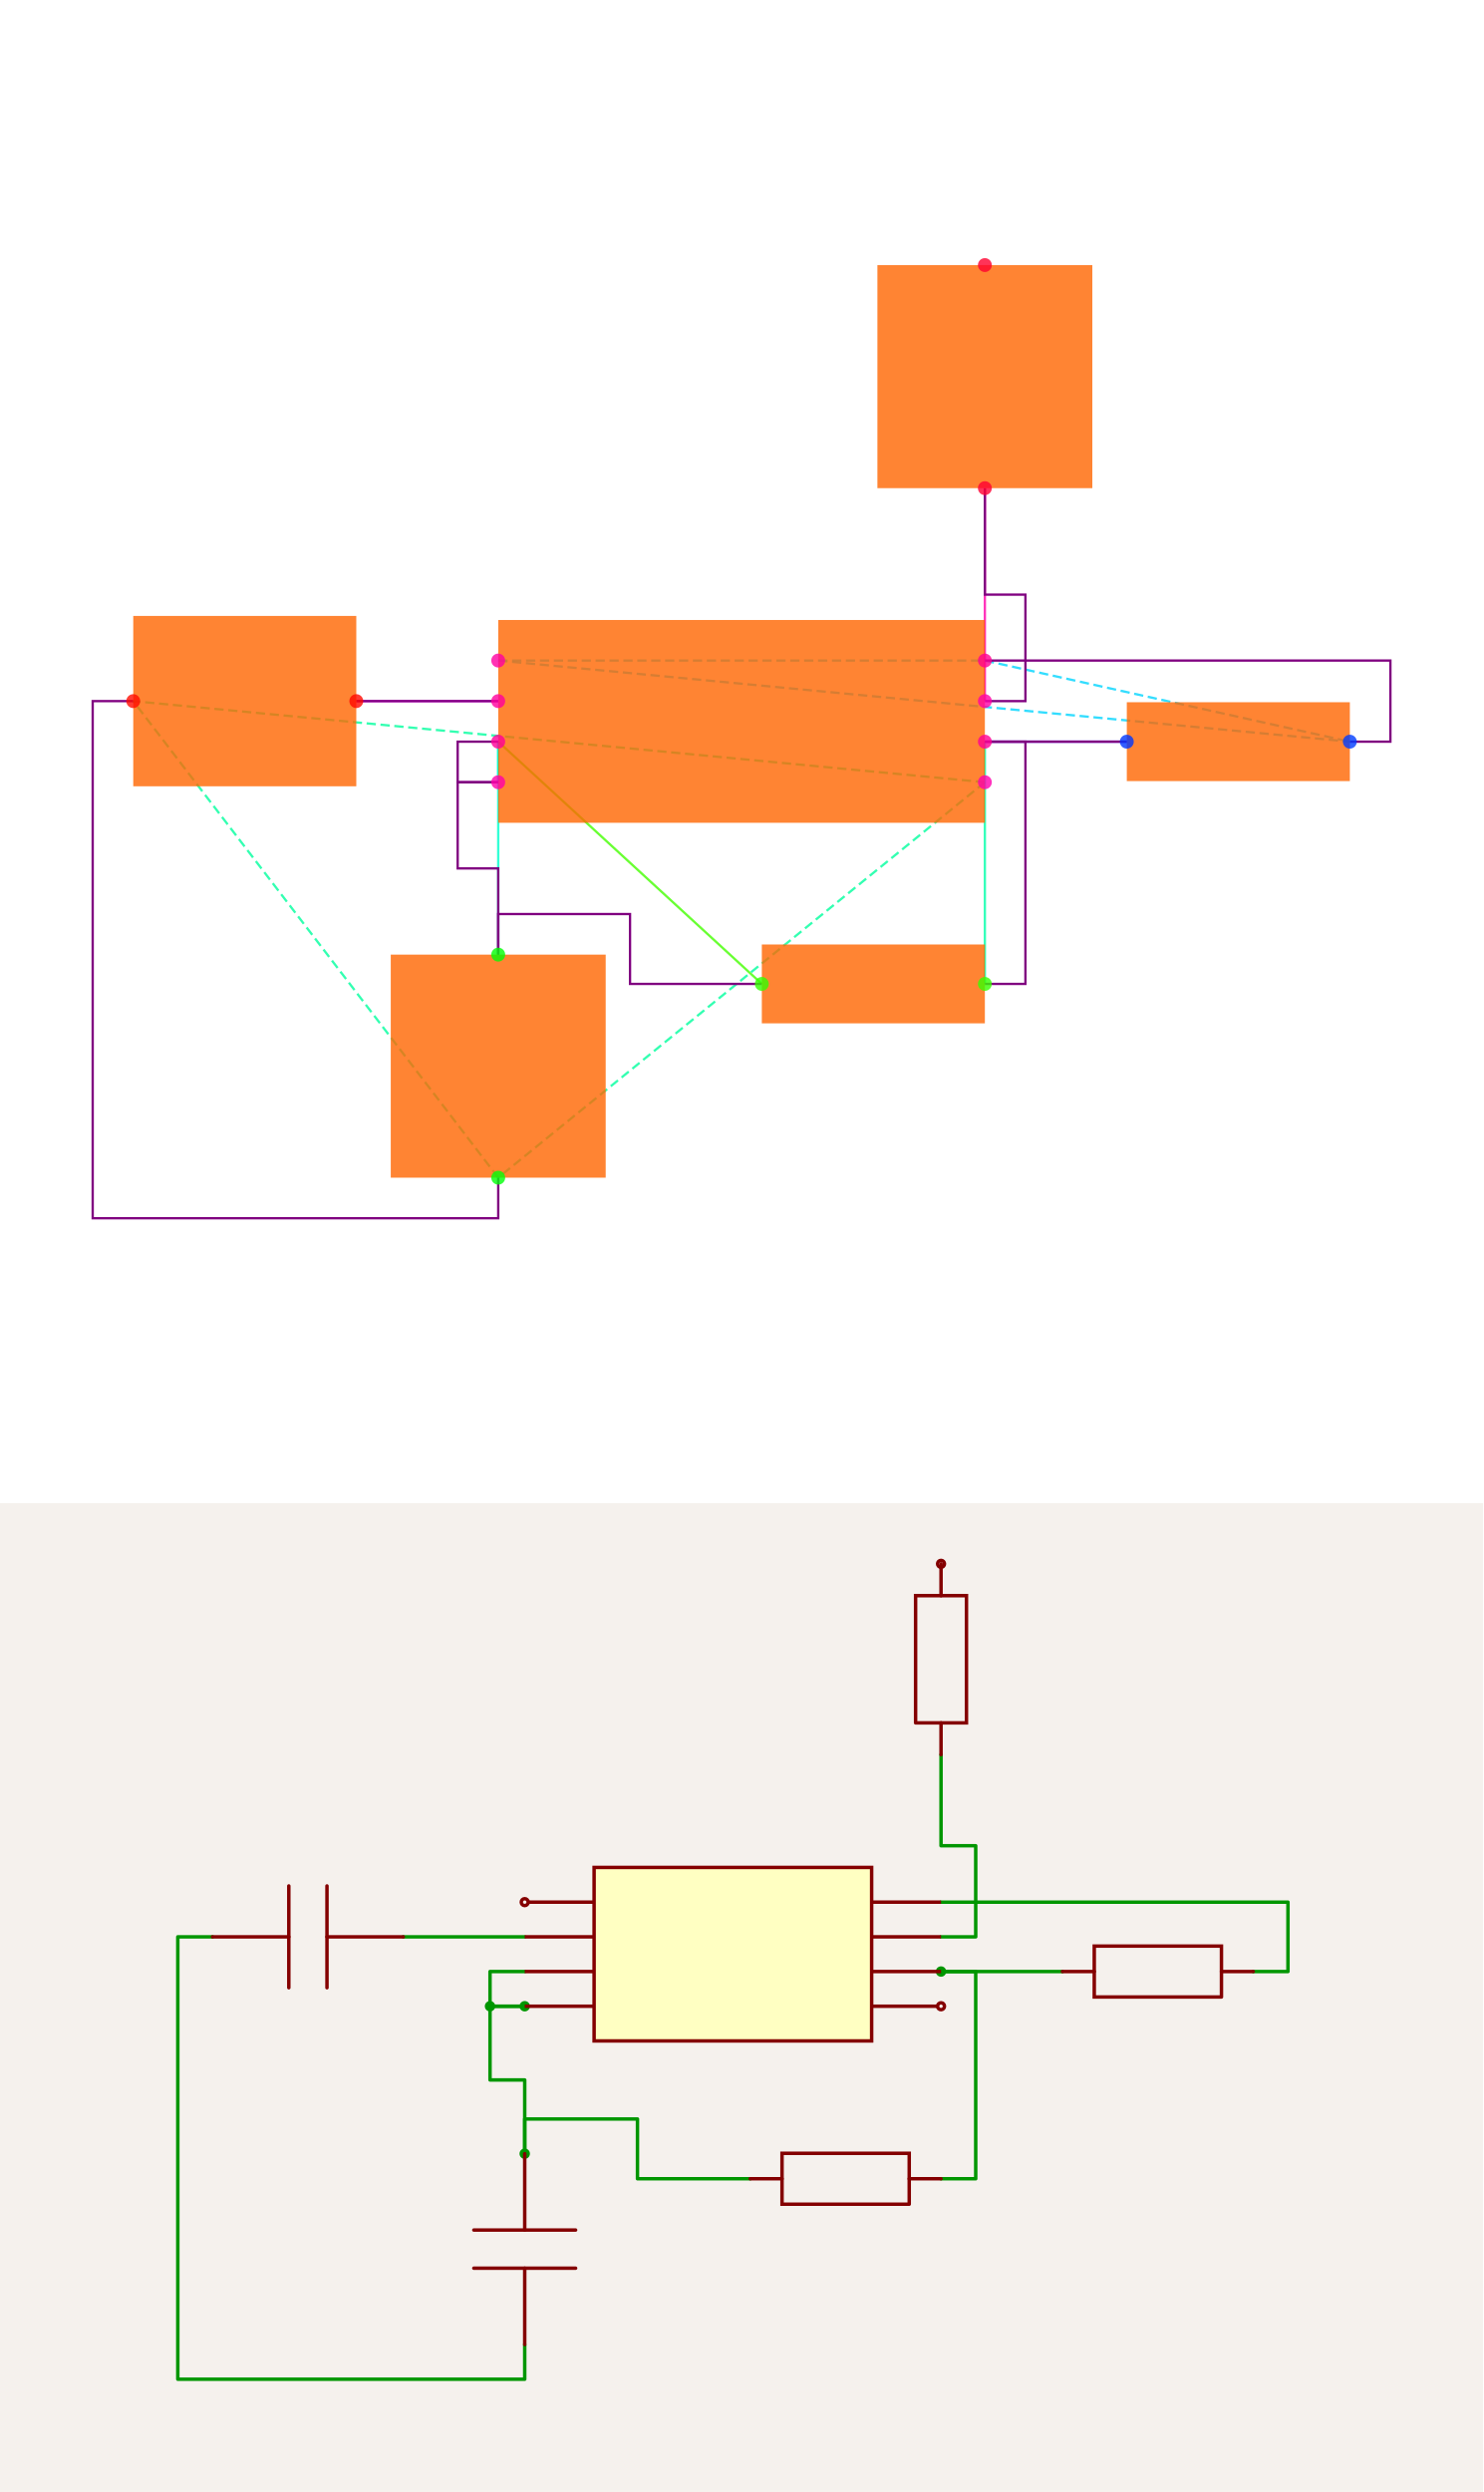
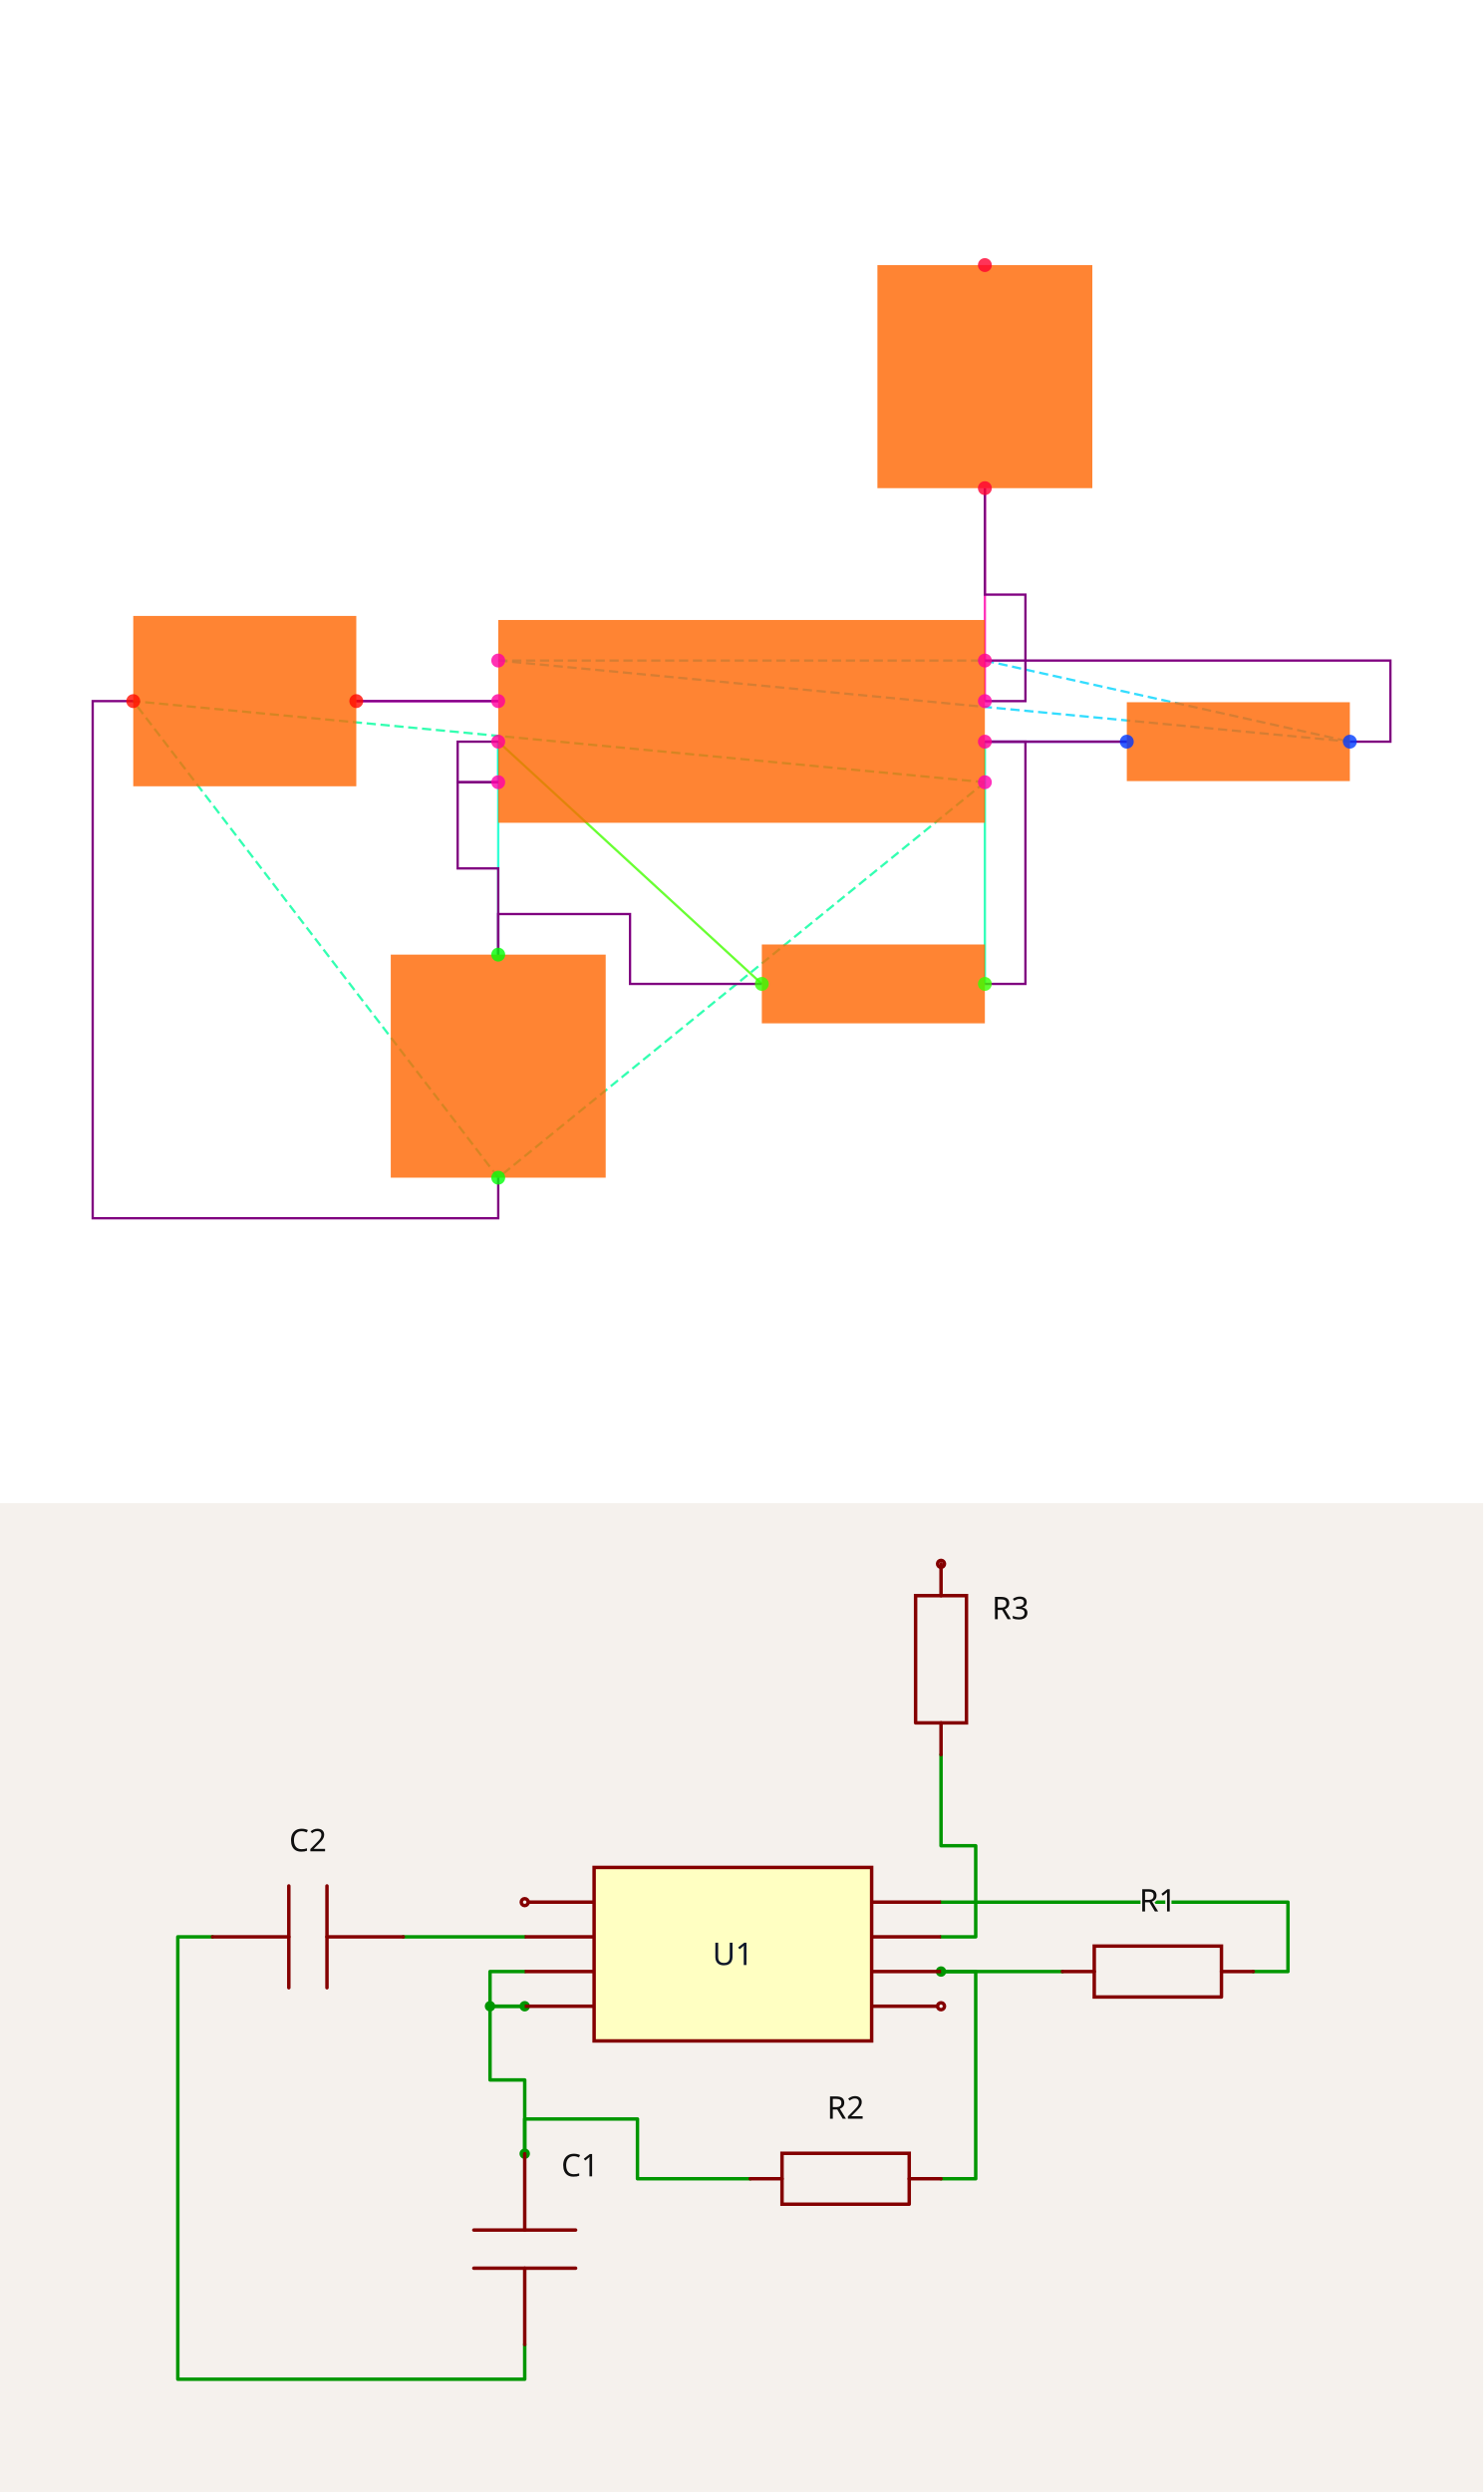
<svg xmlns="http://www.w3.org/2000/svg" width="1200" height="2016" viewBox="0 0 1200 2016" role="img" aria-label="Solver debug visualization on top and Circuit JSON schematic on the bottom">
  <g transform="translate(0, 0) scale(1.875, 1.875) translate(0, 0)">
    <rect width="100%" height="100%" fill="white" />
    <g>
      <polyline data-points="-1.2000000000000002,0.10000000000000003 -1.9000000000000004,0.10000000000000002" data-type="line" data-label="" points="215,302.5 153.75,302.5" fill="none" stroke="hsl(296, 100%, 50%, 0.8)" stroke-width="1px" />
    </g>
    <g>
      <polyline data-points="-1.2000000000000002,-0.09999999999999998 -1.2000000000000002,-0.30000000000000004" data-type="line" data-label="" points="215,320 215,337.5" fill="none" stroke="hsl(168, 100%, 50%, 0.8)" stroke-width="1px" />
    </g>
    <g>
      <polyline data-points="1.9000000000000004,-0.10000000000000002 1.2000000000000002,-0.10000000000000003" data-type="line" data-label="" points="486.25,320 425,320" fill="none" stroke="hsl(248, 100%, 50%, 0.8)" stroke-width="1px" />
    </g>
    <g>
      <polyline data-points="1.2000000000000002,-0.10000000000000003 1.2000000000000002,-1.2944553500000002" data-type="line" data-label="" points="425,320 425,424.515" fill="none" stroke="hsl(160, 100%, 50%, 0.8)" stroke-width="1px" />
    </g>
    <g>
      <polyline data-points="0.10000000000000009,-1.2944553500000002 -1.2000000000000002,-0.09999999999999998" data-type="line" data-label="" points="328.75,424.515 215,320" fill="none" stroke="hsl(104, 100%, 50%, 0.8)" stroke-width="1px" />
    </g>
    <g>
      <polyline data-points="-1.2000000000000002,-0.09999999999999998 -1.2000000000000002,-1.1500000000000001" data-type="line" data-label="" points="215,320 215,411.875" fill="none" stroke="hsl(168, 100%, 50%, 0.8)" stroke-width="1px" />
    </g>
    <g>
      <polyline data-points="1.2000000000000002,0.09999999999999998 1.2000000000000002,1.1500000000000001" data-type="line" data-label="" points="425,302.5 425,210.625" fill="none" stroke="hsl(320, 100%, 50%, 0.8)" stroke-width="1px" />
    </g>
    <g>
      <polyline data-points="1.2000000000000002,-0.30000000000000004 -1.2000000000000002,-2.25" data-type="line" data-label="" points="425,337.5 215,508.125" fill="none" stroke="hsl(157, 100%, 50%, 0.8)" stroke-width="1px" stroke-dasharray="4 2" />
    </g>
    <g>
      <polyline data-points="1.2000000000000002,-0.30000000000000004 -3,0.10000000000000016" data-type="line" data-label="" points="425,337.5 57.5,302.5" fill="none" stroke="hsl(157, 100%, 50%, 0.8)" stroke-width="1px" stroke-dasharray="4 2" />
    </g>
    <g>
      <polyline data-points="-1.2000000000000002,-2.25 -3,0.10000000000000016" data-type="line" data-label="" points="215,508.125 57.5,302.5" fill="none" stroke="hsl(157, 100%, 50%, 0.8)" stroke-width="1px" stroke-dasharray="4 2" />
    </g>
    <g>
      <polyline data-points="-1.2000000000000002,0.30000000000000004 1.2000000000000002,0.30000000000000004" data-type="line" data-label="" points="215,285 425,285" fill="none" stroke="hsl(190, 100%, 50%, 0.8)" stroke-width="1px" stroke-dasharray="4 2" />
    </g>
    <g>
      <polyline data-points="-1.2000000000000002,0.30000000000000004 3,-0.10000000000000016" data-type="line" data-label="" points="215,285 582.5,320" fill="none" stroke="hsl(190, 100%, 50%, 0.8)" stroke-width="1px" stroke-dasharray="4 2" />
    </g>
    <g>
      <polyline data-points="1.2000000000000002,0.30000000000000004 3,-0.10000000000000016" data-type="line" data-label="" points="425,285 582.5,320" fill="none" stroke="hsl(190, 100%, 50%, 0.8)" stroke-width="1px" stroke-dasharray="4 2" />
    </g>
    <g>
      <polyline data-points="-1.2000000000000002,0.10000000000000003 -1.9000000000000004,0.10000000000000002" data-type="line" data-label="" points="215,302.5 153.75,302.5" fill="none" stroke="purple" stroke-width="1px" />
    </g>
    <g>
      <polyline data-points="-1.2000000000000002,-0.30000000000000004 -1.4000000000000001,-0.30000000000000004 -1.4000000000000001,-0.7250000000000001 -1.2000000000000002,-0.7250000000000001 -1.2000000000000002,-1.1500000000000001" data-type="line" data-label="" points="215,337.5 197.5,337.5 197.5,374.688 215,374.688 215,411.875" fill="none" stroke="purple" stroke-width="1px" />
    </g>
    <g>
      <polyline data-points="-1.2000000000000002,-0.09999999999999998 -1.4000000000000001,-0.09999999999999998 -1.4000000000000001,-0.30000000000000004 -1.2000000000000002,-0.30000000000000004" data-type="line" data-label="" points="215,320 197.5,320 197.5,337.5 215,337.5" fill="none" stroke="purple" stroke-width="1px" />
    </g>
    <g>
      <polyline data-points="0.09999999999999987,-1.2944553500000002 -0.55,-1.2944553500000002 -0.55,-0.9500000000000002 -1.2000000000000002,-0.9500000000000002 -1.2000000000000002,-1.1500000000000001" data-type="line" data-label="" points="328.75,424.515 271.875,424.515 271.875,394.375 215,394.375 215,411.875" fill="none" stroke="purple" stroke-width="1px" />
    </g>
    <g>
      <polyline data-points="1.2000000000000002,-0.10000000000000003 1.9000000000000004,-0.10000000000000002" data-type="line" data-label="" points="425,320 486.25,320" fill="none" stroke="purple" stroke-width="1px" />
    </g>
    <g>
      <polyline data-points="1.2000000000000002,-1.2944553500000002 1.4000000000000001,-1.2944553500000002 1.4000000000000001,-0.10000000000000003 1.2000000000000002,-0.10000000000000003" data-type="line" data-label="" points="425,424.515 442.5,424.515 442.5,320 425,320" fill="none" stroke="purple" stroke-width="1px" />
    </g>
    <g>
      <polyline data-points="1.2000000000000002,0.09999999999999998 1.4000000000000001,0.09999999999999998 1.4000000000000001,0.625 1.2000000000000002,0.625 1.2000000000000002,1.1500000000000001" data-type="line" data-label="" points="425,302.5 442.5,302.5 442.5,256.562 425,256.562 425,210.625" fill="none" stroke="purple" stroke-width="1px" />
    </g>
    <g>
      <polyline data-points="1.2000000000000002,0.30000000000000004 3.2,0.30000000000000004 3.2,-0.10000000000000016 3,-0.10000000000000016" data-type="line" data-label="" points="425,285 600,285 600,320 582.5,320" fill="none" stroke="purple" stroke-width="1px" />
    </g>
    <g>
      <polyline data-points="-1.2000000000000002,-2.25 -1.2000000000000002,-2.45 -3.2,-2.45 -3.2,0.10000000000000016 -3,0.10000000000000016" data-type="line" data-label="" points="215,508.125 215,525.625 40,525.625 40,302.5 57.5,302.5" fill="none" stroke="purple" stroke-width="1px" />
    </g>
    <g>
      <rect data-type="rect" data-label="schematic_component_0" data-x="0" data-y="0" x="215" y="267.5" width="210" height="87.5" fill="hsl(24, 100%, 50%, 0.8)" stroke="black" stroke-width="0.011" />
    </g>
    <g>
      <rect data-type="rect" data-label="schematic_component_1" data-x="2.45" data-y="-0.10000000000000009" x="486.25" y="302.985" width="96.25" height="34.03" fill="hsl(24, 100%, 50%, 0.8)" stroke="black" stroke-width="0.011" />
    </g>
    <g>
      <rect data-type="rect" data-label="schematic_component_2" data-x="0.6500000000000001" data-y="-1.2944553500000002" x="328.75" y="407.5" width="96.25" height="34.03" fill="hsl(24, 100%, 50%, 0.8)" stroke="black" stroke-width="0.011" />
    </g>
    <g>
      <rect data-type="rect" data-label="schematic_component_3" data-x="-1.2000000000000002" data-y="-1.7000000000000002" x="168.625" y="411.875" width="92.75" height="96.25" fill="hsl(24, 100%, 50%, 0.8)" stroke="black" stroke-width="0.011" />
    </g>
    <g>
      <rect data-type="rect" data-label="schematic_component_4" data-x="-2.45" data-y="0.10000000000000009" x="57.5" y="265.75" width="96.25" height="73.5" fill="hsl(24, 100%, 50%, 0.8)" stroke="black" stroke-width="0.011" />
    </g>
    <g>
      <rect data-type="rect" data-label="schematic_component_5" data-x="1.2000000000000002" data-y="1.7000000000000002" x="378.625" y="114.375" width="92.75" height="96.25" fill="hsl(24, 100%, 50%, 0.8)" stroke="black" stroke-width="0.011" />
    </g>
    <g>
      <circle data-type="point" data-label="U1.1 x+" data-x="1.2000000000000002" data-y="-0.30000000000000004" cx="425" cy="337.5" r="3" fill="hsl(319, 100%, 50%, 0.8)" />
    </g>
    <g>
      <circle data-type="point" data-label="U1.2 x-" data-x="-1.2000000000000002" data-y="-0.30000000000000004" cx="215" cy="337.5" r="3" fill="hsl(320, 100%, 50%, 0.8)" />
    </g>
    <g>
      <circle data-type="point" data-label="U1.3 x+" data-x="1.2000000000000002" data-y="0.09999999999999998" cx="425" cy="302.5" r="3" fill="hsl(321, 100%, 50%, 0.8)" />
    </g>
    <g>
      <circle data-type="point" data-label="U1.4 x-" data-x="-1.2000000000000002" data-y="0.30000000000000004" cx="215" cy="285" r="3" fill="hsl(322, 100%, 50%, 0.8)" />
    </g>
    <g>
      <circle data-type="point" data-label="U1.5 x-" data-x="-1.2000000000000002" data-y="0.10000000000000003" cx="215" cy="302.5" r="3" fill="hsl(323, 100%, 50%, 0.8)" />
    </g>
    <g>
      <circle data-type="point" data-label="U1.6 x-" data-x="-1.2000000000000002" data-y="-0.09999999999999998" cx="215" cy="320" r="3" fill="hsl(324, 100%, 50%, 0.8)" />
    </g>
    <g>
      <circle data-type="point" data-label="U1.7 x+" data-x="1.2000000000000002" data-y="-0.10000000000000003" cx="425" cy="320" r="3" fill="hsl(325, 100%, 50%, 0.8)" />
    </g>
    <g>
      <circle data-type="point" data-label="U1.8 x+" data-x="1.2000000000000002" data-y="0.30000000000000004" cx="425" cy="285" r="3" fill="hsl(326, 100%, 50%, 0.8)" />
    </g>
    <g>
      <circle data-type="point" data-label="R1.1 x+" data-x="3" data-y="-0.10000000000000016" cx="582.5" cy="320" r="3" fill="hsl(226, 100%, 50%, 0.8)" />
    </g>
    <g>
      <circle data-type="point" data-label="R1.2 x-" data-x="1.9000000000000004" data-y="-0.10000000000000002" cx="486.25" cy="320" r="3" fill="hsl(227, 100%, 50%, 0.8)" />
    </g>
    <g>
      <circle data-type="point" data-label="R2.1 x+" data-x="1.2000000000000002" data-y="-1.2944553500000002" cx="425" cy="424.515" r="3" fill="hsl(107, 100%, 50%, 0.8)" />
    </g>
    <g>
      <circle data-type="point" data-label="R2.2 x-" data-x="0.10000000000000009" data-y="-1.2944553500000002" cx="328.75" cy="424.515" r="3" fill="hsl(108, 100%, 50%, 0.8)" />
    </g>
    <g>
      <circle data-type="point" data-label="C1.1 y+" data-x="-1.2000000000000002" data-y="-1.1500000000000001" cx="215" cy="411.875" r="3" fill="hsl(121, 100%, 50%, 0.8)" />
    </g>
    <g>
      <circle data-type="point" data-label="C1.2 y-" data-x="-1.2000000000000002" data-y="-2.25" cx="215" cy="508.125" r="3" fill="hsl(122, 100%, 50%, 0.8)" />
    </g>
    <g>
      <circle data-type="point" data-label="C2.1 x+" data-x="-1.9000000000000004" data-y="0.10000000000000002" cx="153.75" cy="302.5" r="3" fill="hsl(2, 100%, 50%, 0.8)" />
    </g>
    <g>
      <circle data-type="point" data-label="C2.2 x-" data-x="-3" data-y="0.10000000000000016" cx="57.5" cy="302.5" r="3" fill="hsl(3, 100%, 50%, 0.8)" />
    </g>
    <g>
      <circle data-type="point" data-label="R3.1 y-" data-x="1.2000000000000002" data-y="1.1500000000000001" cx="425" cy="210.625" r="3" fill="hsl(348, 100%, 50%, 0.8)" />
    </g>
    <g>
      <circle data-type="point" data-label="R3.2 y+" data-x="1.2000000000000002" data-y="2.25" cx="425" cy="114.375" r="3" fill="hsl(349, 100%, 50%, 0.8)" />
    </g>
    <g id="crosshair" style="display: none">
      <line id="crosshair-h" y1="0" y2="640" stroke="#666" stroke-width="0.5" />
      <line id="crosshair-v" x1="0" x2="640" stroke="#666" stroke-width="0.5" />
      <text id="coordinates" font-family="monospace" font-size="12" fill="#666" />
    </g>
  </g>
  <g transform="translate(0, 1216)">
    <style>
              .boundary { fill: rgb(245, 241, 237); }
              .schematic-boundary { fill: none; stroke: #fff; }
              .component { fill: none; stroke: rgb(132, 0, 0); }
              .chip { fill: rgb(255, 255, 194); stroke: rgb(132, 0, 0); }
              .component-pin { fill: none; stroke: rgb(132, 0, 0); }
              .text { font-family: sans-serif; fill: rgb(0, 150, 0); }
              .pin-number { fill: rgb(169, 0, 0); }
              .port-label { fill: rgb(0, 100, 100); }
              .component-name { fill: rgb(0, 100, 100); }

            </style>
    <rect class="boundary" x="0" y="0" width="1200" height="800" />
    <g class="trace sch-trace" data-layer="base" data-circuit-json-type="schematic_trace" data-schematic-trace-id="schematic_trace_0__stack1">
      <path d="M 424.561 350.877 L 326.316 350.877" class="trace-invisible-hover-outline sch-trace-hitbox" stroke="rgb(0, 150, 0)" fill="none" stroke-width="22.456px" stroke-linecap="round" opacity="0" stroke-linejoin="round" />
      <path class="sch-trace-path" d="M 424.561 350.877 L 326.316 350.877" stroke="rgb(0, 150, 0)" fill="none" stroke-width="2.807px" stroke-linecap="round" stroke-linejoin="round" />
    </g>
    <g class="trace sch-trace" data-layer="base" data-circuit-json-type="schematic_trace" data-schematic-trace-id="schematic_trace_1__stack1">
      <path d="M 424.561 407.018 L 396.491 407.018 L 396.491 466.667 L 424.561 466.667 L 424.561 526.316" class="trace-invisible-hover-outline sch-trace-hitbox" stroke="rgb(0, 150, 0)" fill="none" stroke-width="22.456px" stroke-linecap="round" opacity="0" stroke-linejoin="round" />
      <path class="sch-trace-path" d="M 424.561 407.018 L 396.491 407.018 L 396.491 466.667 L 424.561 466.667 L 424.561 526.316" stroke="rgb(0, 150, 0)" fill="none" stroke-width="2.807px" stroke-linecap="round" stroke-linejoin="round" />
    </g>
    <g class="trace sch-trace" data-layer="base" data-circuit-json-type="schematic_trace" data-schematic-trace-id="schematic_trace_2__stack1">
      <path d="M 424.561 378.947 L 396.491 378.947 L 396.491 407.018 L 424.561 407.018" class="trace-invisible-hover-outline sch-trace-hitbox" stroke="rgb(0, 150, 0)" fill="none" stroke-width="22.456px" stroke-linecap="round" opacity="0" stroke-linejoin="round" />
      <path class="sch-trace-path" d="M 424.561 378.947 L 396.491 378.947 L 396.491 407.018 L 424.561 407.018" stroke="rgb(0, 150, 0)" fill="none" stroke-width="2.807px" stroke-linecap="round" stroke-linejoin="round" />
    </g>
    <g class="trace sch-trace" data-layer="base" data-circuit-json-type="schematic_trace" data-schematic-trace-id="schematic_trace_3__stack1">
      <path d="M 607.018 546.59 L 515.789 546.59 L 515.789 498.246 L 424.561 498.246 L 424.561 526.316" class="trace-invisible-hover-outline sch-trace-hitbox" stroke="rgb(0, 150, 0)" fill="none" stroke-width="22.456px" stroke-linecap="round" opacity="0" stroke-linejoin="round" />
      <path class="sch-trace-path" d="M 607.018 546.59 L 515.789 546.59 L 515.789 498.246 L 424.561 498.246 L 424.561 526.316" stroke="rgb(0, 150, 0)" fill="none" stroke-width="2.807px" stroke-linecap="round" stroke-linejoin="round" />
    </g>
    <g class="trace sch-trace" data-layer="base" data-circuit-json-type="schematic_trace" data-schematic-trace-id="schematic_trace_4__stack1">
      <path d="M 761.404 378.947 L 859.649 378.947" class="trace-invisible-hover-outline sch-trace-hitbox" stroke="rgb(0, 150, 0)" fill="none" stroke-width="22.456px" stroke-linecap="round" opacity="0" stroke-linejoin="round" />
      <path class="sch-trace-path" d="M 761.404 378.947 L 859.649 378.947" stroke="rgb(0, 150, 0)" fill="none" stroke-width="2.807px" stroke-linecap="round" stroke-linejoin="round" />
    </g>
    <g class="trace sch-trace" data-layer="base" data-circuit-json-type="schematic_trace" data-schematic-trace-id="schematic_trace_5__stack1">
      <path d="M 761.404 546.59 L 789.474 546.59 L 789.474 378.947 L 761.404 378.947" class="trace-invisible-hover-outline sch-trace-hitbox" stroke="rgb(0, 150, 0)" fill="none" stroke-width="22.456px" stroke-linecap="round" opacity="0" stroke-linejoin="round" />
      <path class="sch-trace-path" d="M 761.404 546.59 L 789.474 546.59 L 789.474 378.947 L 761.404 378.947" stroke="rgb(0, 150, 0)" fill="none" stroke-width="2.807px" stroke-linecap="round" stroke-linejoin="round" />
    </g>
    <g class="trace sch-trace" data-layer="base" data-circuit-json-type="schematic_trace" data-schematic-trace-id="schematic_trace_6__stack1">
      <path d="M 761.404 350.877 L 789.474 350.877 L 789.474 277.193 L 761.404 277.193 L 761.404 203.509" class="trace-invisible-hover-outline sch-trace-hitbox" stroke="rgb(0, 150, 0)" fill="none" stroke-width="22.456px" stroke-linecap="round" opacity="0" stroke-linejoin="round" />
      <path class="sch-trace-path" d="M 761.404 350.877 L 789.474 350.877 L 789.474 277.193 L 761.404 277.193 L 761.404 203.509" stroke="rgb(0, 150, 0)" fill="none" stroke-width="2.807px" stroke-linecap="round" stroke-linejoin="round" />
    </g>
    <g class="trace sch-trace" data-layer="base" data-circuit-json-type="schematic_trace" data-schematic-trace-id="schematic_trace_7__stack1">
      <path d="M 761.404 322.807 L 1042.105 322.807 L 1042.105 378.947 L 1014.035 378.947" class="trace-invisible-hover-outline sch-trace-hitbox" stroke="rgb(0, 150, 0)" fill="none" stroke-width="22.456px" stroke-linecap="round" opacity="0" stroke-linejoin="round" />
      <path class="sch-trace-path" d="M 761.404 322.807 L 1042.105 322.807 L 1042.105 378.947 L 1014.035 378.947" stroke="rgb(0, 150, 0)" fill="none" stroke-width="2.807px" stroke-linecap="round" stroke-linejoin="round" />
    </g>
    <g class="trace sch-trace" data-layer="base" data-circuit-json-type="schematic_trace" data-schematic-trace-id="schematic_trace_8__stack1">
      <path d="M 424.561 680.702 L 424.561 708.772 L 143.86 708.772 L 143.86 350.877 L 171.93 350.877" class="trace-invisible-hover-outline sch-trace-hitbox" stroke="rgb(0, 150, 0)" fill="none" stroke-width="22.456px" stroke-linecap="round" opacity="0" stroke-linejoin="round" />
      <path class="sch-trace-path" d="M 424.561 680.702 L 424.561 708.772 L 143.86 708.772 L 143.86 350.877 L 171.93 350.877" stroke="rgb(0, 150, 0)" fill="none" stroke-width="2.807px" stroke-linecap="round" stroke-linejoin="round" />
    </g>
    <g class="trace-overlays sch-trace-overlays" data-layer="overlay" data-circuit-json-type="schematic_trace" data-schematic-trace-id="schematic_trace_0__stack1" />
    <g class="trace-overlays sch-trace-overlays" data-layer="overlay" data-circuit-json-type="schematic_trace" data-schematic-trace-id="schematic_trace_1__stack1">
      <circle cx="424.561" cy="407.018" r="4.211" class="trace-junction sch-trace-junction" fill="rgb(0, 150, 0)" />
      <circle cx="396.491" cy="407.018" r="4.211" class="trace-junction sch-trace-junction" fill="rgb(0, 150, 0)" />
      <circle cx="424.561" cy="526.316" r="4.211" class="trace-junction sch-trace-junction" fill="rgb(0, 150, 0)" />
    </g>
    <g class="trace-overlays sch-trace-overlays" data-layer="overlay" data-circuit-json-type="schematic_trace" data-schematic-trace-id="schematic_trace_2__stack1" />
    <g class="trace-overlays sch-trace-overlays" data-layer="overlay" data-circuit-json-type="schematic_trace" data-schematic-trace-id="schematic_trace_3__stack1" />
    <g class="trace-overlays sch-trace-overlays" data-layer="overlay" data-circuit-json-type="schematic_trace" data-schematic-trace-id="schematic_trace_4__stack1">
      <circle cx="761.404" cy="378.947" r="4.211" class="trace-junction sch-trace-junction" fill="rgb(0, 150, 0)" />
    </g>
    <g class="trace-overlays sch-trace-overlays" data-layer="overlay" data-circuit-json-type="schematic_trace" data-schematic-trace-id="schematic_trace_5__stack1" />
    <g class="trace-overlays sch-trace-overlays" data-layer="overlay" data-circuit-json-type="schematic_trace" data-schematic-trace-id="schematic_trace_6__stack1" />
    <g class="trace-overlays sch-trace-overlays" data-layer="overlay" data-circuit-json-type="schematic_trace" data-schematic-trace-id="schematic_trace_7__stack1" />
    <g class="trace-overlays sch-trace-overlays" data-layer="overlay" data-circuit-json-type="schematic_trace" data-schematic-trace-id="schematic_trace_8__stack1" />
    <g class="sch-component" data-circuit-json-type="schematic_component" data-schematic-component-id="schematic_component_0__stack1">
      <rect class="component chip sch-component-body" x="480.702" y="294.737" width="224.561" height="140.351" stroke-width="2.807px" fill="rgb(255, 255, 194)" stroke="rgb(132, 0, 0)" />
      <rect class="component-overlay sch-component-overlay" x="480.702" y="294.737" width="224.561" height="140.351" fill="transparent" />
+       <text class="sch-text" x="592.982" y="364.912" fill="#0f172a" text-anchor="middle" dominant-baseline="middle" font-family="sans-serif" font-size="25.263px" transform="rotate(0, 592.9825, 364.9123)">U1</text>
      <line class="component-pin sch-component-pin sch-port-line" x1="705.263" y1="407.018" x2="758.596" y2="407.018" stroke-width="2.807px" />
      <g class="sch-port" data-schematic-port-id="source_port_0_0__stack1">
        <circle class="component-pin sch-component-pin sch-port-terminal" cx="761.404" cy="407.018" r="2.807" stroke-width="2.807px" />
        <rect x="758.596" y="404.211" width="5.614" height="5.614" opacity="0" />
      </g>
      <text class="pin-number sch-pin-number" x="733.333" y="404.211" style="font-family: sans-serif;" fill="rgb(169, 0, 0)" text-anchor="middle" dominant-baseline="auto" font-size="21.053px" transform="" />
      <line class="component-pin sch-component-pin sch-port-line" x1="480.702" y1="407.018" x2="424.561" y2="407.018" stroke-width="2.807px" />
      <g class="sch-port" data-schematic-port-id="source_port_0_1__stack1">
        <rect x="421.754" y="404.211" width="5.614" height="5.614" opacity="0" />
      </g>
      <text class="pin-number sch-pin-number" x="452.632" y="404.211" style="font-family: sans-serif;" fill="rgb(169, 0, 0)" text-anchor="middle" dominant-baseline="auto" font-size="21.053px" transform="" />
      <line class="component-pin sch-component-pin sch-port-line" x1="705.263" y1="350.877" x2="761.404" y2="350.877" stroke-width="2.807px" />
      <g class="sch-port" data-schematic-port-id="source_port_0_2__stack1">
        <rect x="758.596" y="348.07" width="5.614" height="5.614" opacity="0" />
      </g>
      <text class="pin-number sch-pin-number" x="733.333" y="348.07" style="font-family: sans-serif;" fill="rgb(169, 0, 0)" text-anchor="middle" dominant-baseline="auto" font-size="21.053px" transform="" />
      <line class="component-pin sch-component-pin sch-port-line" x1="480.702" y1="322.807" x2="427.368" y2="322.807" stroke-width="2.807px" />
      <g class="sch-port" data-schematic-port-id="source_port_0_3__stack1">
        <circle class="component-pin sch-component-pin sch-port-terminal" cx="424.561" cy="322.807" r="2.807" stroke-width="2.807px" />
        <rect x="421.754" y="320" width="5.614" height="5.614" opacity="0" />
      </g>
      <text class="pin-number sch-pin-number" x="452.632" y="320" style="font-family: sans-serif;" fill="rgb(169, 0, 0)" text-anchor="middle" dominant-baseline="auto" font-size="21.053px" transform="" />
      <line class="component-pin sch-component-pin sch-port-line" x1="480.702" y1="350.877" x2="424.561" y2="350.877" stroke-width="2.807px" />
      <g class="sch-port" data-schematic-port-id="source_port_0_4__stack1">
        <rect x="421.754" y="348.07" width="5.614" height="5.614" opacity="0" />
      </g>
      <text class="pin-number sch-pin-number" x="452.632" y="348.07" style="font-family: sans-serif;" fill="rgb(169, 0, 0)" text-anchor="middle" dominant-baseline="auto" font-size="21.053px" transform="" />
      <line class="component-pin sch-component-pin sch-port-line" x1="480.702" y1="378.947" x2="424.561" y2="378.947" stroke-width="2.807px" />
      <g class="sch-port" data-schematic-port-id="source_port_0_5__stack1">
        <rect x="421.754" y="376.14" width="5.614" height="5.614" opacity="0" />
      </g>
      <text class="pin-number sch-pin-number" x="452.632" y="376.14" style="font-family: sans-serif;" fill="rgb(169, 0, 0)" text-anchor="middle" dominant-baseline="auto" font-size="21.053px" transform="" />
      <line class="component-pin sch-component-pin sch-port-line" x1="705.263" y1="378.947" x2="761.404" y2="378.947" stroke-width="2.807px" />
      <g class="sch-port" data-schematic-port-id="source_port_0_6__stack1">
        <rect x="758.596" y="376.14" width="5.614" height="5.614" opacity="0" />
      </g>
      <text class="pin-number sch-pin-number" x="733.333" y="376.14" style="font-family: sans-serif;" fill="rgb(169, 0, 0)" text-anchor="middle" dominant-baseline="auto" font-size="21.053px" transform="" />
      <line class="component-pin sch-component-pin sch-port-line" x1="705.263" y1="322.807" x2="761.404" y2="322.807" stroke-width="2.807px" />
      <g class="sch-port" data-schematic-port-id="source_port_0_7__stack1">
        <rect x="758.596" y="320" width="5.614" height="5.614" opacity="0" />
      </g>
      <text class="pin-number sch-pin-number" x="733.333" y="320" style="font-family: sans-serif;" fill="rgb(169, 0, 0)" text-anchor="middle" dominant-baseline="auto" font-size="21.053px" transform="" />
    </g>
    <g class="sch-component" data-circuit-json-type="schematic_component" data-schematic-component-id="schematic_component_1__stack1">
      <rect class="component-overlay sch-component-overlay" x="859.649" y="358.368" width="154.386" height="41.159" fill="transparent" />
      <path class="sch-component-symbol-path" d="M 1014.035 378.947 L 988.299 378.947" stroke="rgb(132, 0, 0)" fill="none" stroke-width="2.807px" stroke-linecap="round" />
      <path class="sch-component-symbol-path" d="M 885.385 378.947 L 859.649 378.947" stroke="rgb(132, 0, 0)" fill="none" stroke-width="2.807px" stroke-linecap="round" />
      <path class="sch-component-symbol-path" d="M 988.299 399.527 L 885.385 399.527 L 885.385 358.368 L 988.299 358.368 L 988.299 399.527" stroke="rgb(132, 0, 0)" fill="none" stroke-width="2.807px" stroke-linecap="round" />
-       <text class="sch-component-name sch-component-text" x="936.842" y="337.778" stroke="rgb(245, 241, 237)" stroke-width="2.807px" paint-order="stroke" fill="rgb(15, 15, 15)" font-family="sans-serif" text-anchor="middle" dominant-baseline="ideographic" font-size="25.263px" />
+       <text class="sch-component-name sch-component-text" x="936.842" y="337.778" stroke="rgb(245, 241, 237)" stroke-width="2.807px" paint-order="stroke" fill="rgb(15, 15, 15)" font-family="sans-serif" text-anchor="middle" dominant-baseline="ideographic" font-size="25.263px">R1</text>
      <text class="sch-component-text" x="936.842" y="420.117" fill="rgb(15, 15, 15)" font-family="sans-serif" text-anchor="middle" dominant-baseline="hanging" font-size="25.263px" />
    </g>
    <g class="sch-component" data-circuit-json-type="schematic_component" data-schematic-component-id="schematic_component_2__stack1">
      <rect class="component-overlay sch-component-overlay" x="607.018" y="526.011" width="154.386" height="41.159" fill="transparent" />
      <path class="sch-component-symbol-path" d="M 761.404 546.59 L 735.667 546.59" stroke="rgb(132, 0, 0)" fill="none" stroke-width="2.807px" stroke-linecap="round" />
      <path class="sch-component-symbol-path" d="M 632.754 546.59 L 607.018 546.59" stroke="rgb(132, 0, 0)" fill="none" stroke-width="2.807px" stroke-linecap="round" />
      <path class="sch-component-symbol-path" d="M 735.667 567.17 L 632.754 567.17 L 632.754 526.011 L 735.667 526.011 L 735.667 567.17" stroke="rgb(132, 0, 0)" fill="none" stroke-width="2.807px" stroke-linecap="round" />
-       <text class="sch-component-name sch-component-text" x="684.211" y="505.421" stroke="rgb(245, 241, 237)" stroke-width="2.807px" paint-order="stroke" fill="rgb(15, 15, 15)" font-family="sans-serif" text-anchor="middle" dominant-baseline="ideographic" font-size="25.263px" />
+       <text class="sch-component-name sch-component-text" x="684.211" y="505.421" stroke="rgb(245, 241, 237)" stroke-width="2.807px" paint-order="stroke" fill="rgb(15, 15, 15)" font-family="sans-serif" text-anchor="middle" dominant-baseline="ideographic" font-size="25.263px">R2</text>
      <text class="sch-component-text" x="684.211" y="587.76" fill="rgb(15, 15, 15)" font-family="sans-serif" text-anchor="middle" dominant-baseline="hanging" font-size="25.263px" />
    </g>
    <g class="sch-component" data-circuit-json-type="schematic_component" data-schematic-component-id="schematic_component_3__stack1">
      <rect class="component-overlay sch-component-overlay" x="383.387" y="526.316" width="82.349" height="154.386" fill="transparent" />
      <path class="sch-component-symbol-path" d="M 424.561 680.702 L 424.561 618.947" stroke="rgb(132, 0, 0)" fill="none" stroke-width="2.807px" stroke-linecap="round" />
      <path class="sch-component-symbol-path" d="M 424.561 588.07 L 424.561 526.316" stroke="rgb(132, 0, 0)" fill="none" stroke-width="2.807px" stroke-linecap="round" />
      <path class="sch-component-symbol-path" d="M 465.736 618.947 L 383.387 618.947" stroke="rgb(132, 0, 0)" fill="none" stroke-width="2.807px" stroke-linecap="round" />
      <path class="sch-component-symbol-path" d="M 465.736 588.07 L 383.387 588.07" stroke="rgb(132, 0, 0)" fill="none" stroke-width="2.807px" stroke-linecap="round" />
-       <text class="sch-component-name sch-component-text" x="454.152" y="552.047" stroke="rgb(245, 241, 237)" stroke-width="2.807px" paint-order="stroke" fill="rgb(15, 15, 15)" font-family="sans-serif" text-anchor="start" dominant-baseline="ideographic" font-size="25.263px" />
+       <text class="sch-component-name sch-component-text" x="454.152" y="552.047" stroke="rgb(245, 241, 237)" stroke-width="2.807px" paint-order="stroke" fill="rgb(15, 15, 15)" font-family="sans-serif" text-anchor="start" dominant-baseline="ideographic" font-size="25.263px">C1</text>
      <text class="sch-component-text" x="454.152" y="654.971" fill="rgb(15, 15, 15)" font-family="sans-serif" text-anchor="start" dominant-baseline="hanging" font-size="25.263px" />
    </g>
    <g class="sch-component" data-circuit-json-type="schematic_component" data-schematic-component-id="schematic_component_4__stack1">
      <rect class="component-overlay sch-component-overlay" x="171.93" y="309.702" width="154.386" height="82.349" fill="transparent" />
      <path class="sch-component-symbol-path" d="M 326.316 350.877 L 264.561 350.877" stroke="rgb(132, 0, 0)" fill="none" stroke-width="2.807px" stroke-linecap="round" />
      <path class="sch-component-symbol-path" d="M 233.684 350.877 L 171.93 350.877" stroke="rgb(132, 0, 0)" fill="none" stroke-width="2.807px" stroke-linecap="round" />
      <path class="sch-component-symbol-path" d="M 264.561 309.702 L 264.561 392.052" stroke="rgb(132, 0, 0)" fill="none" stroke-width="2.807px" stroke-linecap="round" />
      <path class="sch-component-symbol-path" d="M 233.684 309.702 L 233.684 392.052" stroke="rgb(132, 0, 0)" fill="none" stroke-width="2.807px" stroke-linecap="round" />
-       <text class="sch-component-name sch-component-text" x="249.123" y="289.123" stroke="rgb(245, 241, 237)" stroke-width="2.807px" paint-order="stroke" fill="rgb(15, 15, 15)" font-family="sans-serif" text-anchor="middle" dominant-baseline="ideographic" font-size="25.263px" />
+       <text class="sch-component-name sch-component-text" x="249.123" y="289.123" stroke="rgb(245, 241, 237)" stroke-width="2.807px" paint-order="stroke" fill="rgb(15, 15, 15)" font-family="sans-serif" text-anchor="middle" dominant-baseline="ideographic" font-size="25.263px">C2</text>
      <text class="sch-component-text" x="249.123" y="412.632" fill="rgb(15, 15, 15)" font-family="sans-serif" text-anchor="middle" dominant-baseline="hanging" font-size="25.263px" />
    </g>
    <g class="sch-component" data-circuit-json-type="schematic_component" data-schematic-component-id="schematic_component_5__stack1">
      <rect class="component-overlay sch-component-overlay" x="740.824" y="49.123" width="41.159" height="154.386" fill="transparent" />
      <path class="sch-component-symbol-path" d="M 761.404 203.509 L 761.404 177.773" stroke="rgb(132, 0, 0)" fill="none" stroke-width="2.807px" stroke-linecap="round" />
      <path class="sch-component-symbol-path" d="M 761.404 74.859 L 761.404 49.123" stroke="rgb(132, 0, 0)" fill="none" stroke-width="2.807px" stroke-linecap="round" />
      <path class="sch-component-symbol-path" d="M 740.824 177.773 L 740.824 74.859 L 781.983 74.859 L 781.983 177.773 L 740.824 177.773" stroke="rgb(132, 0, 0)" fill="none" stroke-width="2.807px" stroke-linecap="round" />
-       <text class="sch-component-name sch-component-text" x="802.573" y="85.146" stroke="rgb(245, 241, 237)" stroke-width="2.807px" paint-order="stroke" fill="rgb(15, 15, 15)" font-family="sans-serif" text-anchor="start" dominant-baseline="middle" font-size="25.263px" />
+       <text class="sch-component-name sch-component-text" x="802.573" y="85.146" stroke="rgb(245, 241, 237)" stroke-width="2.807px" paint-order="stroke" fill="rgb(15, 15, 15)" font-family="sans-serif" text-anchor="start" dominant-baseline="middle" font-size="25.263px">R3</text>
      <text class="sch-component-text" x="802.573" y="167.485" fill="rgb(15, 15, 15)" font-family="sans-serif" text-anchor="start" dominant-baseline="middle" font-size="25.263px" />
      <circle class="component-pin sch-component-pin" cx="761.404" cy="49.123" r="2.807px" stroke-width="2.807px" fill="none" stroke="rgb(132, 0, 0)" />
    </g>
    <g class="schematic-port-hover sch-port-hover" data-schematic-port-id="source_port_0_0__stack1">
      <circle cx="761.404" cy="407.018" r="5.614" fill="red" opacity="0" />
    </g>
    <g class="schematic-port-hover sch-port-hover" data-schematic-port-id="source_port_0_1__stack1">
      <circle cx="424.561" cy="407.018" r="5.614" fill="red" opacity="0" />
    </g>
    <g class="schematic-port-hover sch-port-hover" data-schematic-port-id="source_port_0_2__stack1">
      <circle cx="761.404" cy="350.877" r="5.614" fill="red" opacity="0" />
    </g>
    <g class="schematic-port-hover sch-port-hover" data-schematic-port-id="source_port_0_3__stack1">
      <circle cx="424.561" cy="322.807" r="5.614" fill="red" opacity="0" />
    </g>
    <g class="schematic-port-hover sch-port-hover" data-schematic-port-id="source_port_0_4__stack1">
      <circle cx="424.561" cy="350.877" r="5.614" fill="red" opacity="0" />
    </g>
    <g class="schematic-port-hover sch-port-hover" data-schematic-port-id="source_port_0_5__stack1">
      <circle cx="424.561" cy="378.947" r="5.614" fill="red" opacity="0" />
    </g>
    <g class="schematic-port-hover sch-port-hover" data-schematic-port-id="source_port_0_6__stack1">
      <circle cx="761.404" cy="378.947" r="5.614" fill="red" opacity="0" />
    </g>
    <g class="schematic-port-hover sch-port-hover" data-schematic-port-id="source_port_0_7__stack1">
      <circle cx="761.404" cy="322.807" r="5.614" fill="red" opacity="0" />
    </g>
    <g class="schematic-port-hover sch-port-hover" data-schematic-port-id="source_port_1_0__stack1">
      <circle cx="1049.123" cy="378.947" r="5.614" fill="red" opacity="0" />
    </g>
    <g class="schematic-port-hover sch-port-hover" data-schematic-port-id="source_port_1_1__stack1">
      <circle cx="894.737" cy="378.947" r="5.614" fill="red" opacity="0" />
    </g>
    <g class="schematic-port-hover sch-port-hover" data-schematic-port-id="source_port_2_0__stack1">
      <circle cx="796.491" cy="546.59" r="5.614" fill="red" opacity="0" />
    </g>
    <g class="schematic-port-hover sch-port-hover" data-schematic-port-id="source_port_2_1__stack1">
      <circle cx="642.105" cy="546.59" r="5.614" fill="red" opacity="0" />
    </g>
    <g class="schematic-port-hover sch-port-hover" data-schematic-port-id="source_port_3_0__stack1">
      <circle cx="424.561" cy="561.404" r="5.614" fill="red" opacity="0" />
    </g>
    <g class="schematic-port-hover sch-port-hover" data-schematic-port-id="source_port_3_1__stack1">
      <circle cx="424.561" cy="715.789" r="5.614" fill="red" opacity="0" />
    </g>
    <g class="schematic-port-hover sch-port-hover" data-schematic-port-id="source_port_4_0__stack1">
      <circle cx="361.404" cy="350.877" r="5.614" fill="red" opacity="0" />
    </g>
    <g class="schematic-port-hover sch-port-hover" data-schematic-port-id="source_port_4_1__stack1">
      <circle cx="207.018" cy="350.877" r="5.614" fill="red" opacity="0" />
    </g>
    <g class="schematic-port-hover sch-port-hover" data-schematic-port-id="source_port_5_0__stack1">
      <circle cx="761.404" cy="238.596" r="5.614" fill="red" opacity="0" />
    </g>
    <g class="schematic-port-hover sch-port-hover" data-schematic-port-id="source_port_5_1__stack1">
      <circle cx="761.404" cy="84.211" r="5.614" fill="red" opacity="0" />
    </g>
  </g>
</svg>
